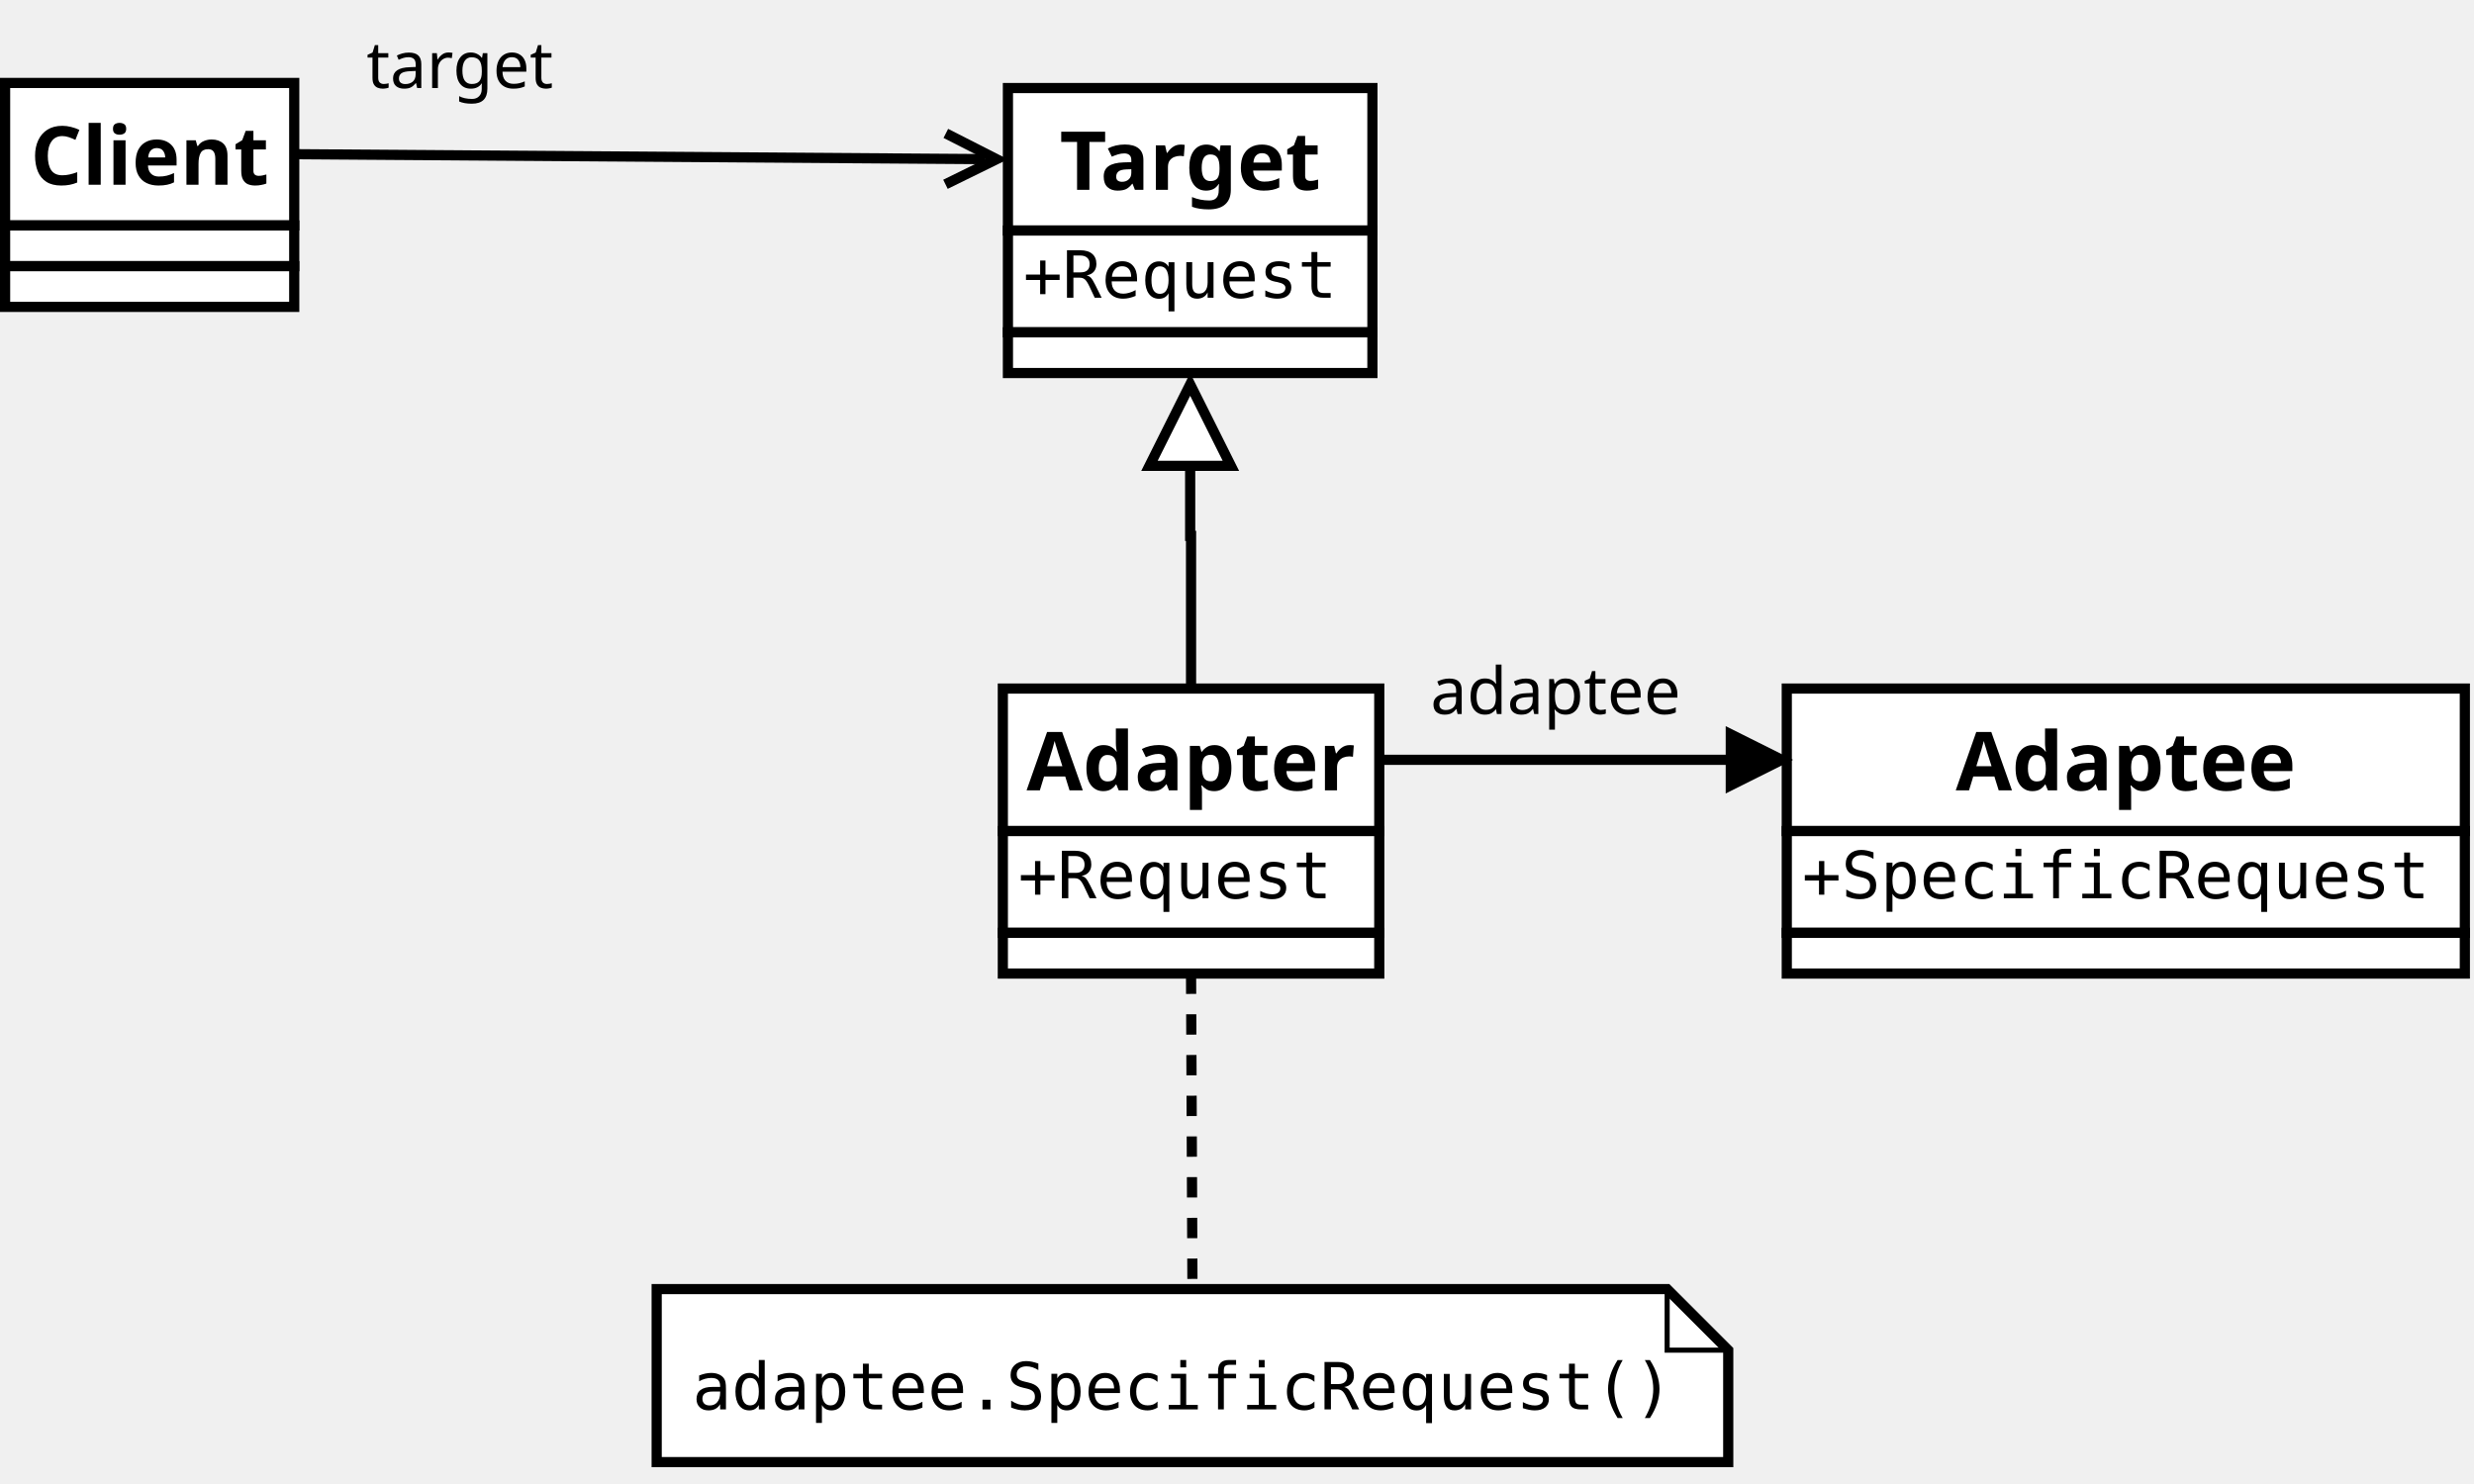
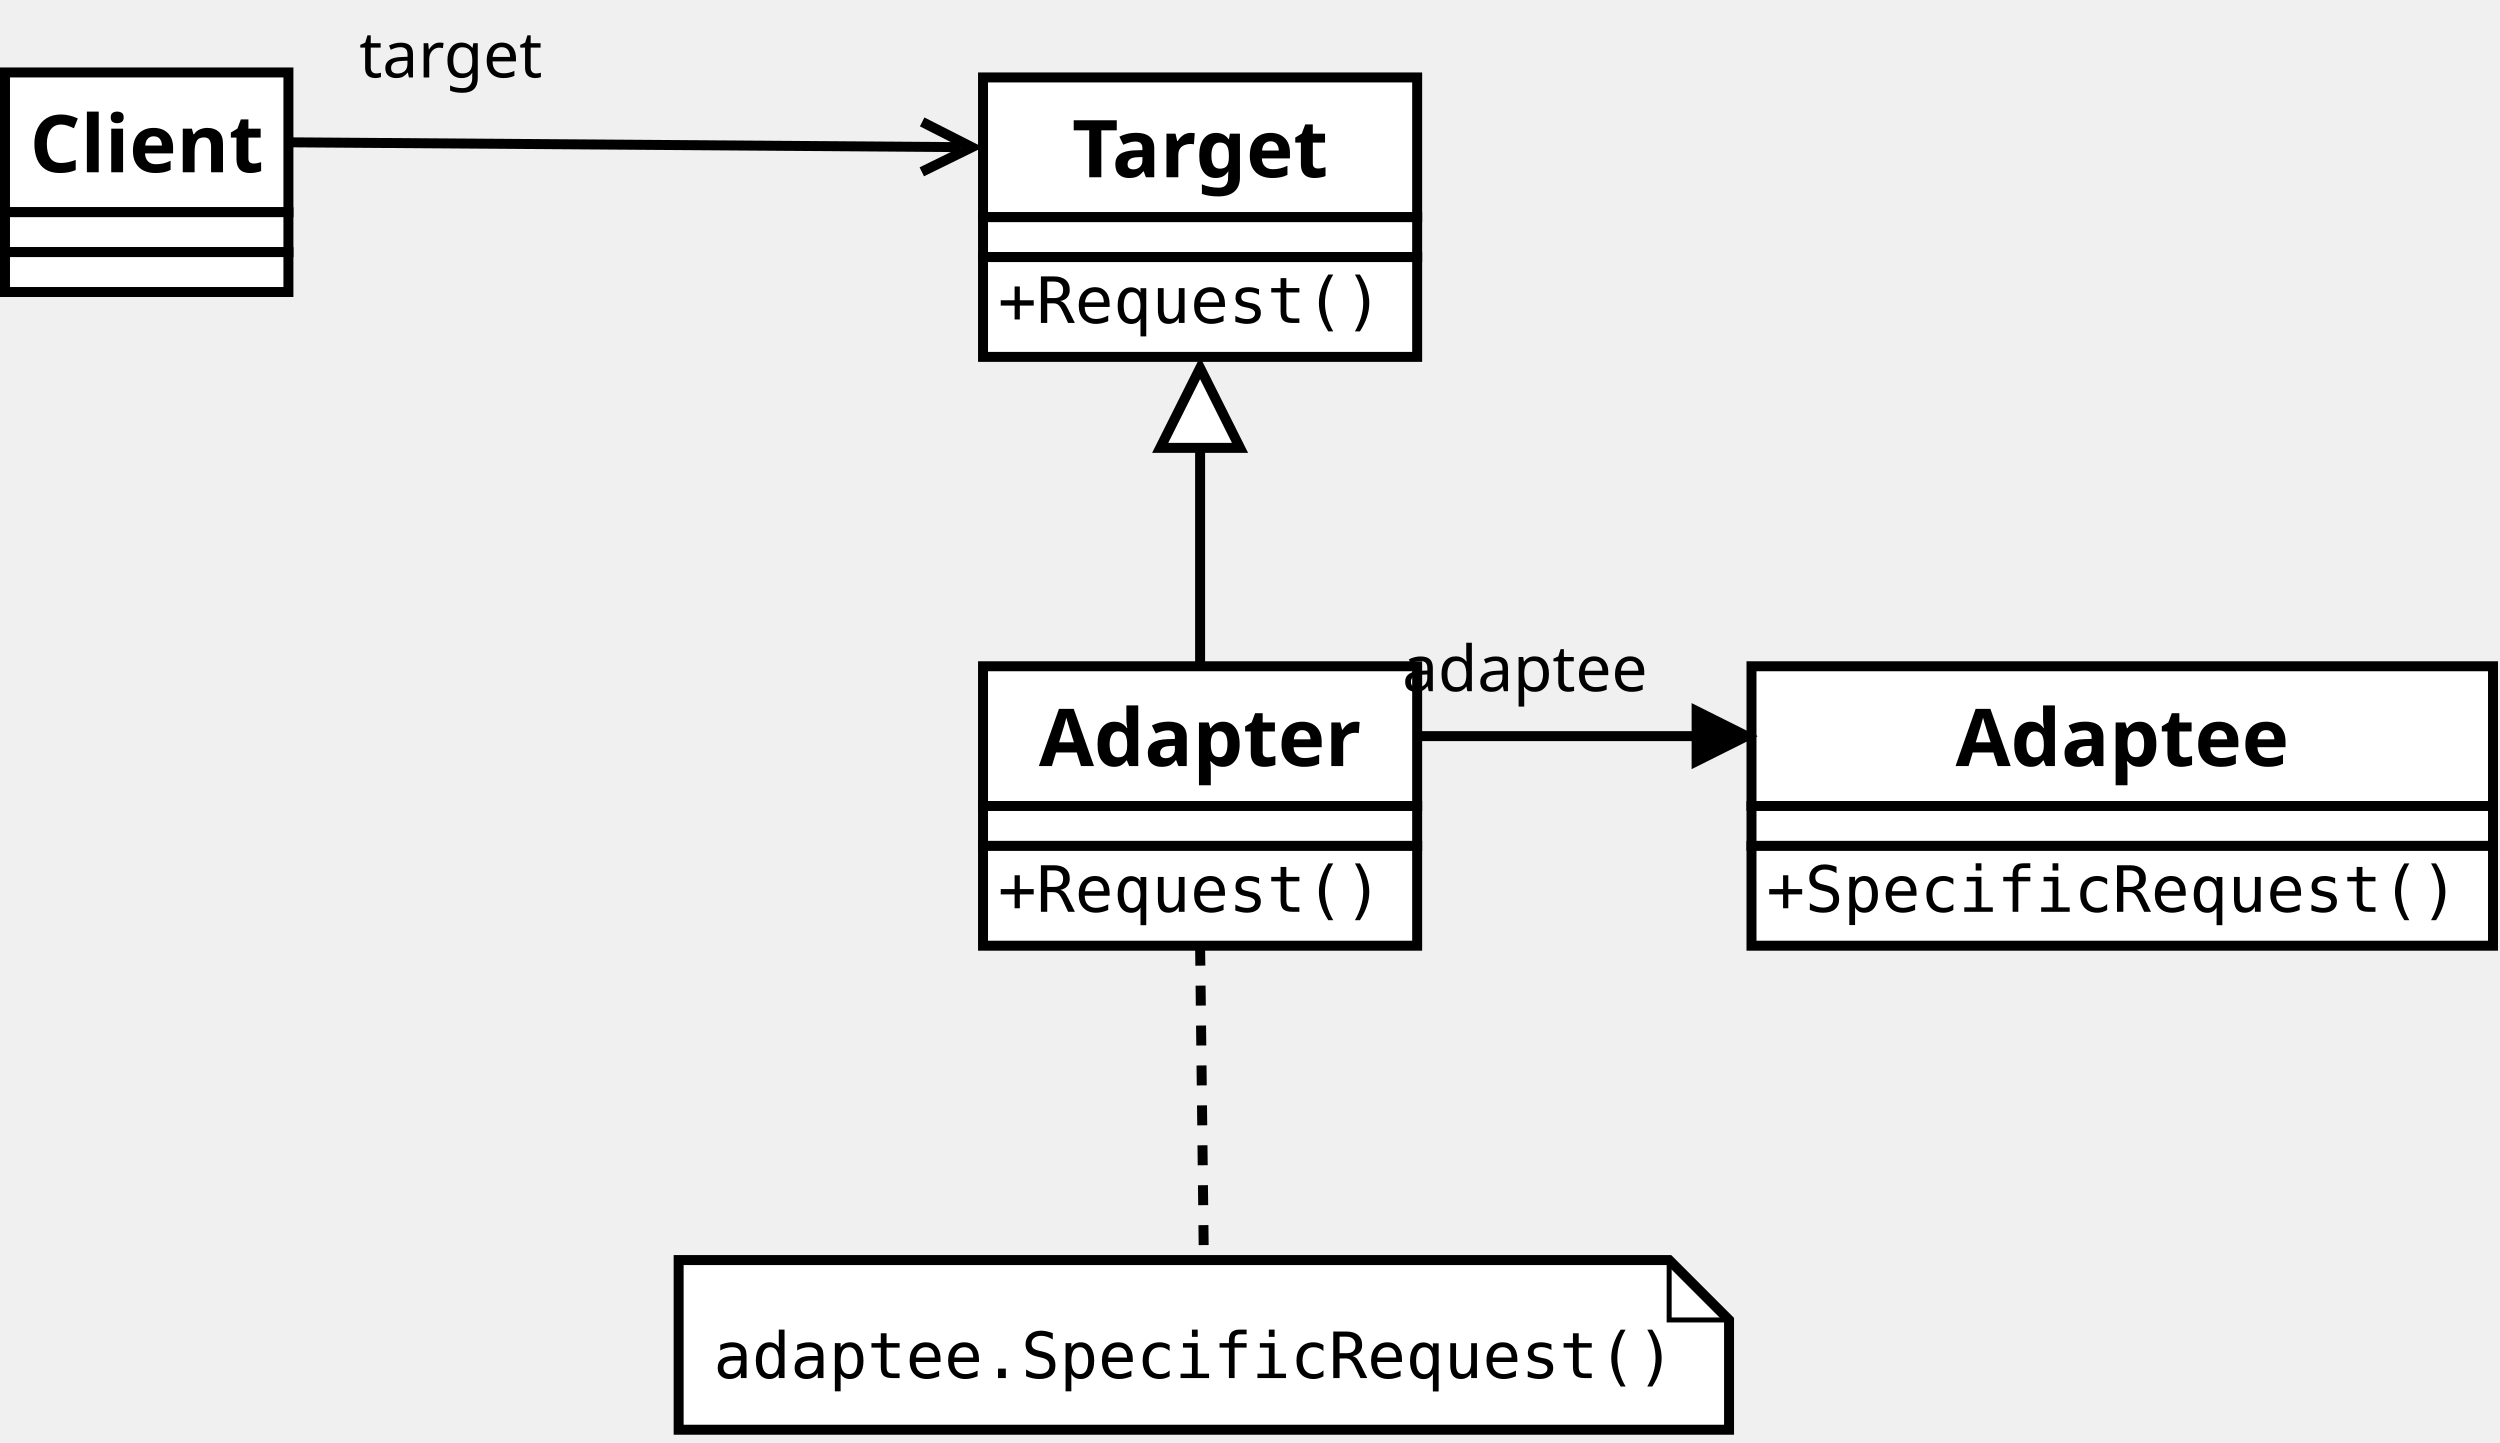
- <svg xmlns="http://www.w3.org/2000/svg" width="25cm" height="15cm" viewBox="144 160 486 285">
+ <svg xmlns="http://www.w3.org/2000/svg" width="26cm" height="15cm" viewBox="144 160 501 286">
  <g>
    <rect style="fill: #ffffff" x="145" y="173" width="56.8" height="28" />
    <rect style="fill: none; fill-opacity:0; stroke-width: 2; stroke: #000000" x="145" y="173" width="56.8" height="28" />
    <text font-size="16" style="fill: #000000;text-anchor:middle;font-family:sans-serif;font-style:normal;font-weight:700" x="173.4" y="193">Client</text>
    <rect style="fill: #ffffff" x="145" y="201" width="56.8" height="8" />
    <rect style="fill: none; fill-opacity:0; stroke-width: 2; stroke: #000000" x="145" y="201" width="56.8" height="8" />
    <rect style="fill: #ffffff" x="145" y="209" width="56.8" height="8" />
    <rect style="fill: none; fill-opacity:0; stroke-width: 2; stroke: #000000" x="145" y="209" width="56.8" height="8" />
  </g>
  <g>
-     <rect style="fill: #ffffff" x="342" y="174" width="71.6" height="28" />
-     <rect style="fill: none; fill-opacity:0; stroke-width: 2; stroke: #000000" x="342" y="174" width="71.6" height="28" />
-     <text font-size="16" style="fill: #000000;text-anchor:middle;font-family:sans-serif;font-style:normal;font-weight:700" x="377.8" y="194">Target</text>
-     <rect style="fill: #ffffff" x="342" y="202" width="71.6" height="20" />
-     <rect style="fill: none; fill-opacity:0; stroke-width: 2; stroke: #000000" x="342" y="202" width="71.6" height="20" />
-     <text font-size="12.8" style="fill: #000000;text-anchor:start;font-family:monospace;font-style:normal;font-weight:normal" x="345" y="215.2">+Request</text>
-     <rect style="fill: #ffffff" x="342" y="222" width="71.6" height="8" />
-     <rect style="fill: none; fill-opacity:0; stroke-width: 2; stroke: #000000" x="342" y="222" width="71.6" height="8" />
+     <rect style="fill: #ffffff" x="341" y="174" width="87" height="28" />
+     <rect style="fill: none; fill-opacity:0; stroke-width: 2; stroke: #000000" x="341" y="174" width="87" height="28" />
+     <text font-size="16" style="fill: #000000;text-anchor:middle;font-family:sans-serif;font-style:normal;font-weight:700" x="384.5" y="194">Target</text>
+     <rect style="fill: #ffffff" x="341" y="202" width="87" height="8" />
+     <rect style="fill: none; fill-opacity:0; stroke-width: 2; stroke: #000000" x="341" y="202" width="87" height="8" />
+     <rect style="fill: #ffffff" x="341" y="210" width="87" height="20" />
+     <rect style="fill: none; fill-opacity:0; stroke-width: 2; stroke: #000000" x="341" y="210" width="87" height="20" />
+     <text font-size="12.8" style="fill: #000000;text-anchor:start;font-family:monospace;font-style:normal;font-weight:normal" x="344" y="223.2">+Request()</text>
  </g>
  <g>
-     <rect style="fill: #ffffff" x="341" y="292" width="73.95" height="28" />
-     <rect style="fill: none; fill-opacity:0; stroke-width: 2; stroke: #000000" x="341" y="292" width="73.95" height="28" />
-     <text font-size="16" style="fill: #000000;text-anchor:middle;font-family:sans-serif;font-style:normal;font-weight:700" x="377.975" y="312">Adapter</text>
-     <rect style="fill: #ffffff" x="341" y="320" width="73.95" height="20" />
-     <rect style="fill: none; fill-opacity:0; stroke-width: 2; stroke: #000000" x="341" y="320" width="73.95" height="20" />
-     <text font-size="12.8" style="fill: #000000;text-anchor:start;font-family:monospace;font-style:normal;font-weight:normal" x="344" y="333.2">+Request</text>
-     <rect style="fill: #ffffff" x="341" y="340" width="73.95" height="8" />
-     <rect style="fill: none; fill-opacity:0; stroke-width: 2; stroke: #000000" x="341" y="340" width="73.95" height="8" />
+     <rect style="fill: #ffffff" x="341" y="292" width="87" height="28" />
+     <rect style="fill: none; fill-opacity:0; stroke-width: 2; stroke: #000000" x="341" y="292" width="87" height="28" />
+     <text font-size="16" style="fill: #000000;text-anchor:middle;font-family:sans-serif;font-style:normal;font-weight:700" x="384.5" y="312">Adapter</text>
+     <rect style="fill: #ffffff" x="341" y="320" width="87" height="8" />
+     <rect style="fill: none; fill-opacity:0; stroke-width: 2; stroke: #000000" x="341" y="320" width="87" height="8" />
+     <rect style="fill: #ffffff" x="341" y="328" width="87" height="20" />
+     <rect style="fill: none; fill-opacity:0; stroke-width: 2; stroke: #000000" x="341" y="328" width="87" height="20" />
+     <text font-size="12.8" style="fill: #000000;text-anchor:start;font-family:monospace;font-style:normal;font-weight:normal" x="344" y="341.2">+Request()</text>
  </g>
  <g>
-     <rect style="fill: #ffffff" x="495" y="292" width="133.2" height="28" />
-     <rect style="fill: none; fill-opacity:0; stroke-width: 2; stroke: #000000" x="495" y="292" width="133.2" height="28" />
-     <text font-size="16" style="fill: #000000;text-anchor:middle;font-family:sans-serif;font-style:normal;font-weight:700" x="561.6" y="312">Adaptee</text>
-     <rect style="fill: #ffffff" x="495" y="320" width="133.2" height="20" />
-     <rect style="fill: none; fill-opacity:0; stroke-width: 2; stroke: #000000" x="495" y="320" width="133.2" height="20" />
-     <text font-size="12.8" style="fill: #000000;text-anchor:start;font-family:monospace;font-style:normal;font-weight:normal" x="498" y="333.2">+SpecificRequest</text>
-     <rect style="fill: #ffffff" x="495" y="340" width="133.2" height="8" />
-     <rect style="fill: none; fill-opacity:0; stroke-width: 2; stroke: #000000" x="495" y="340" width="133.2" height="8" />
+     <rect style="fill: #ffffff" x="495" y="292" width="148.6" height="28" />
+     <rect style="fill: none; fill-opacity:0; stroke-width: 2; stroke: #000000" x="495" y="292" width="148.6" height="28" />
+     <text font-size="16" style="fill: #000000;text-anchor:middle;font-family:sans-serif;font-style:normal;font-weight:700" x="569.3" y="312">Adaptee</text>
+     <rect style="fill: #ffffff" x="495" y="320" width="148.6" height="8" />
+     <rect style="fill: none; fill-opacity:0; stroke-width: 2; stroke: #000000" x="495" y="320" width="148.6" height="8" />
+     <rect style="fill: #ffffff" x="495" y="328" width="148.6" height="20" />
+     <rect style="fill: none; fill-opacity:0; stroke-width: 2; stroke: #000000" x="495" y="328" width="148.6" height="20" />
+     <text font-size="12.8" style="fill: #000000;text-anchor:start;font-family:monospace;font-style:normal;font-weight:normal" x="498" y="341.2">+SpecificRequest()</text>
  </g>
  <g>
-     <polygon style="fill: #ffffff" points="273,410 471.5,410 483.5,422 483.5,444 273,444 " />
-     <polygon style="fill: none; fill-opacity:0; stroke-width: 2; stroke: #000000" points="273,410 471.5,410 483.5,422 483.5,444 273,444 " />
-     <polyline style="fill: none; fill-opacity:0; stroke-width: 1; stroke: #000000" points="471.5,410 471.5,422 483.5,422 " />
-     <text font-size="12.8" style="fill: #000000;text-anchor:start;font-family:monospace;font-style:normal;font-weight:normal" x="280" y="433.65">
-       <tspan x="280" y="433.65">adaptee.SpecificRequest()</tspan>
+     <polygon style="fill: #ffffff" points="280,411 478.5,411 490.5,423 490.5,445 280,445 " />
+     <polygon style="fill: none; fill-opacity:0; stroke-width: 2; stroke: #000000" points="280,411 478.5,411 490.5,423 490.5,445 280,445 " />
+     <polyline style="fill: none; fill-opacity:0; stroke-width: 1; stroke: #000000" points="478.5,411 478.5,423 490.5,423 " />
+     <text font-size="12.8" style="fill: #000000;text-anchor:start;font-family:monospace;font-style:normal;font-weight:normal" x="287" y="434.65">
+       <tspan x="287" y="434.65">adaptee.SpecificRequest()</tspan>
    </text>
  </g>
  <g>
-     <polyline style="fill: none; fill-opacity:0; stroke-width: 2; stroke: #000000" points="377.8,248.236 377.8,262 377.975,262 377.975,292 " />
-     <polygon style="fill: #ffffff" points="385.8,248.236 377.8,232.236 369.8,248.236 " />
-     <polygon style="fill: none; fill-opacity:0; stroke-width: 2; stroke: #000000" points="385.8,248.236 377.8,232.236 369.8,248.236 " />
+     <polyline style="fill: none; fill-opacity:0; stroke-width: 2; stroke: #000000" points="384.5,248.236 384.5,262 384.5,262 384.5,292 " />
+     <polygon style="fill: #ffffff" points="392.5,248.236 384.5,232.236 376.5,248.236 " />
+     <polygon style="fill: none; fill-opacity:0; stroke-width: 2; stroke: #000000" points="392.5,248.236 384.5,232.236 376.5,248.236 " />
  </g>
  <g>
-     <line style="fill: none; fill-opacity:0; stroke-width: 2; stroke: #000000" x1="414.95" y1="306" x2="484" y2="306" />
+     <line style="fill: none; fill-opacity:0; stroke-width: 2; stroke: #000000" x1="428" y1="306" x2="484" y2="306" />
    <polygon style="fill: #000000" points="484,311 494,306 484,301 " />
    <polygon style="fill: none; fill-opacity:0; stroke-width: 2; stroke: #000000" points="484,311 494,306 484,301 " />
  </g>
  <text font-size="12.8" style="fill: #000000;text-anchor:start;font-family:sans-serif;font-style:normal;font-weight:normal" x="425" y="297">
    <tspan x="425" y="297">adaptee</tspan>
  </text>
  <text font-size="12.8" style="fill: #000000;text-anchor:start;font-family:sans-serif;font-style:normal;font-weight:normal" x="458" y="294">
    <tspan x="458" y="294" />
  </text>
  <text font-size="12.8" style="fill: #000000;text-anchor:start;font-family:sans-serif;font-style:normal;font-weight:normal" x="216" y="174">
    <tspan x="216" y="174">target</tspan>
  </text>
-   <text font-size="12.8" style="fill: #000000;text-anchor:start;font-family:sans-serif;font-style:normal;font-weight:normal" x="378.25" y="427">
-     <tspan x="378.25" y="427" />
+   <text font-size="12.8" style="fill: #000000;text-anchor:start;font-family:sans-serif;font-style:normal;font-weight:normal" x="385.25" y="428">
+     <tspan x="385.25" y="428" />
  </text>
-   <line style="fill: none; fill-opacity:0; stroke-width: 2; stroke-dasharray: 4; stroke: #000000" x1="377.975" y1="348" x2="378.25" y2="410" />
+   <line style="fill: none; fill-opacity:0; stroke-width: 2; stroke-dasharray: 4; stroke: #000000" x1="384.5" y1="348" x2="385.25" y2="411" />
  <g>
-     <line style="fill: none; fill-opacity:0; stroke-width: 2; stroke: #000000" x1="201.8" y1="187" x2="337.528" y2="187.968" />
-     <polyline style="fill: none; fill-opacity:0; stroke-width: 2; stroke: #000000" points="329.729,192.913 339.764,187.984 329.8,182.913 " />
+     <line style="fill: none; fill-opacity:0; stroke-width: 2; stroke: #000000" x1="201.8" y1="187" x2="336.528" y2="187.968" />
+     <polyline style="fill: none; fill-opacity:0; stroke-width: 2; stroke: #000000" points="328.728,192.912 338.764,187.984 328.8,182.912 " />
  </g>
</svg>
